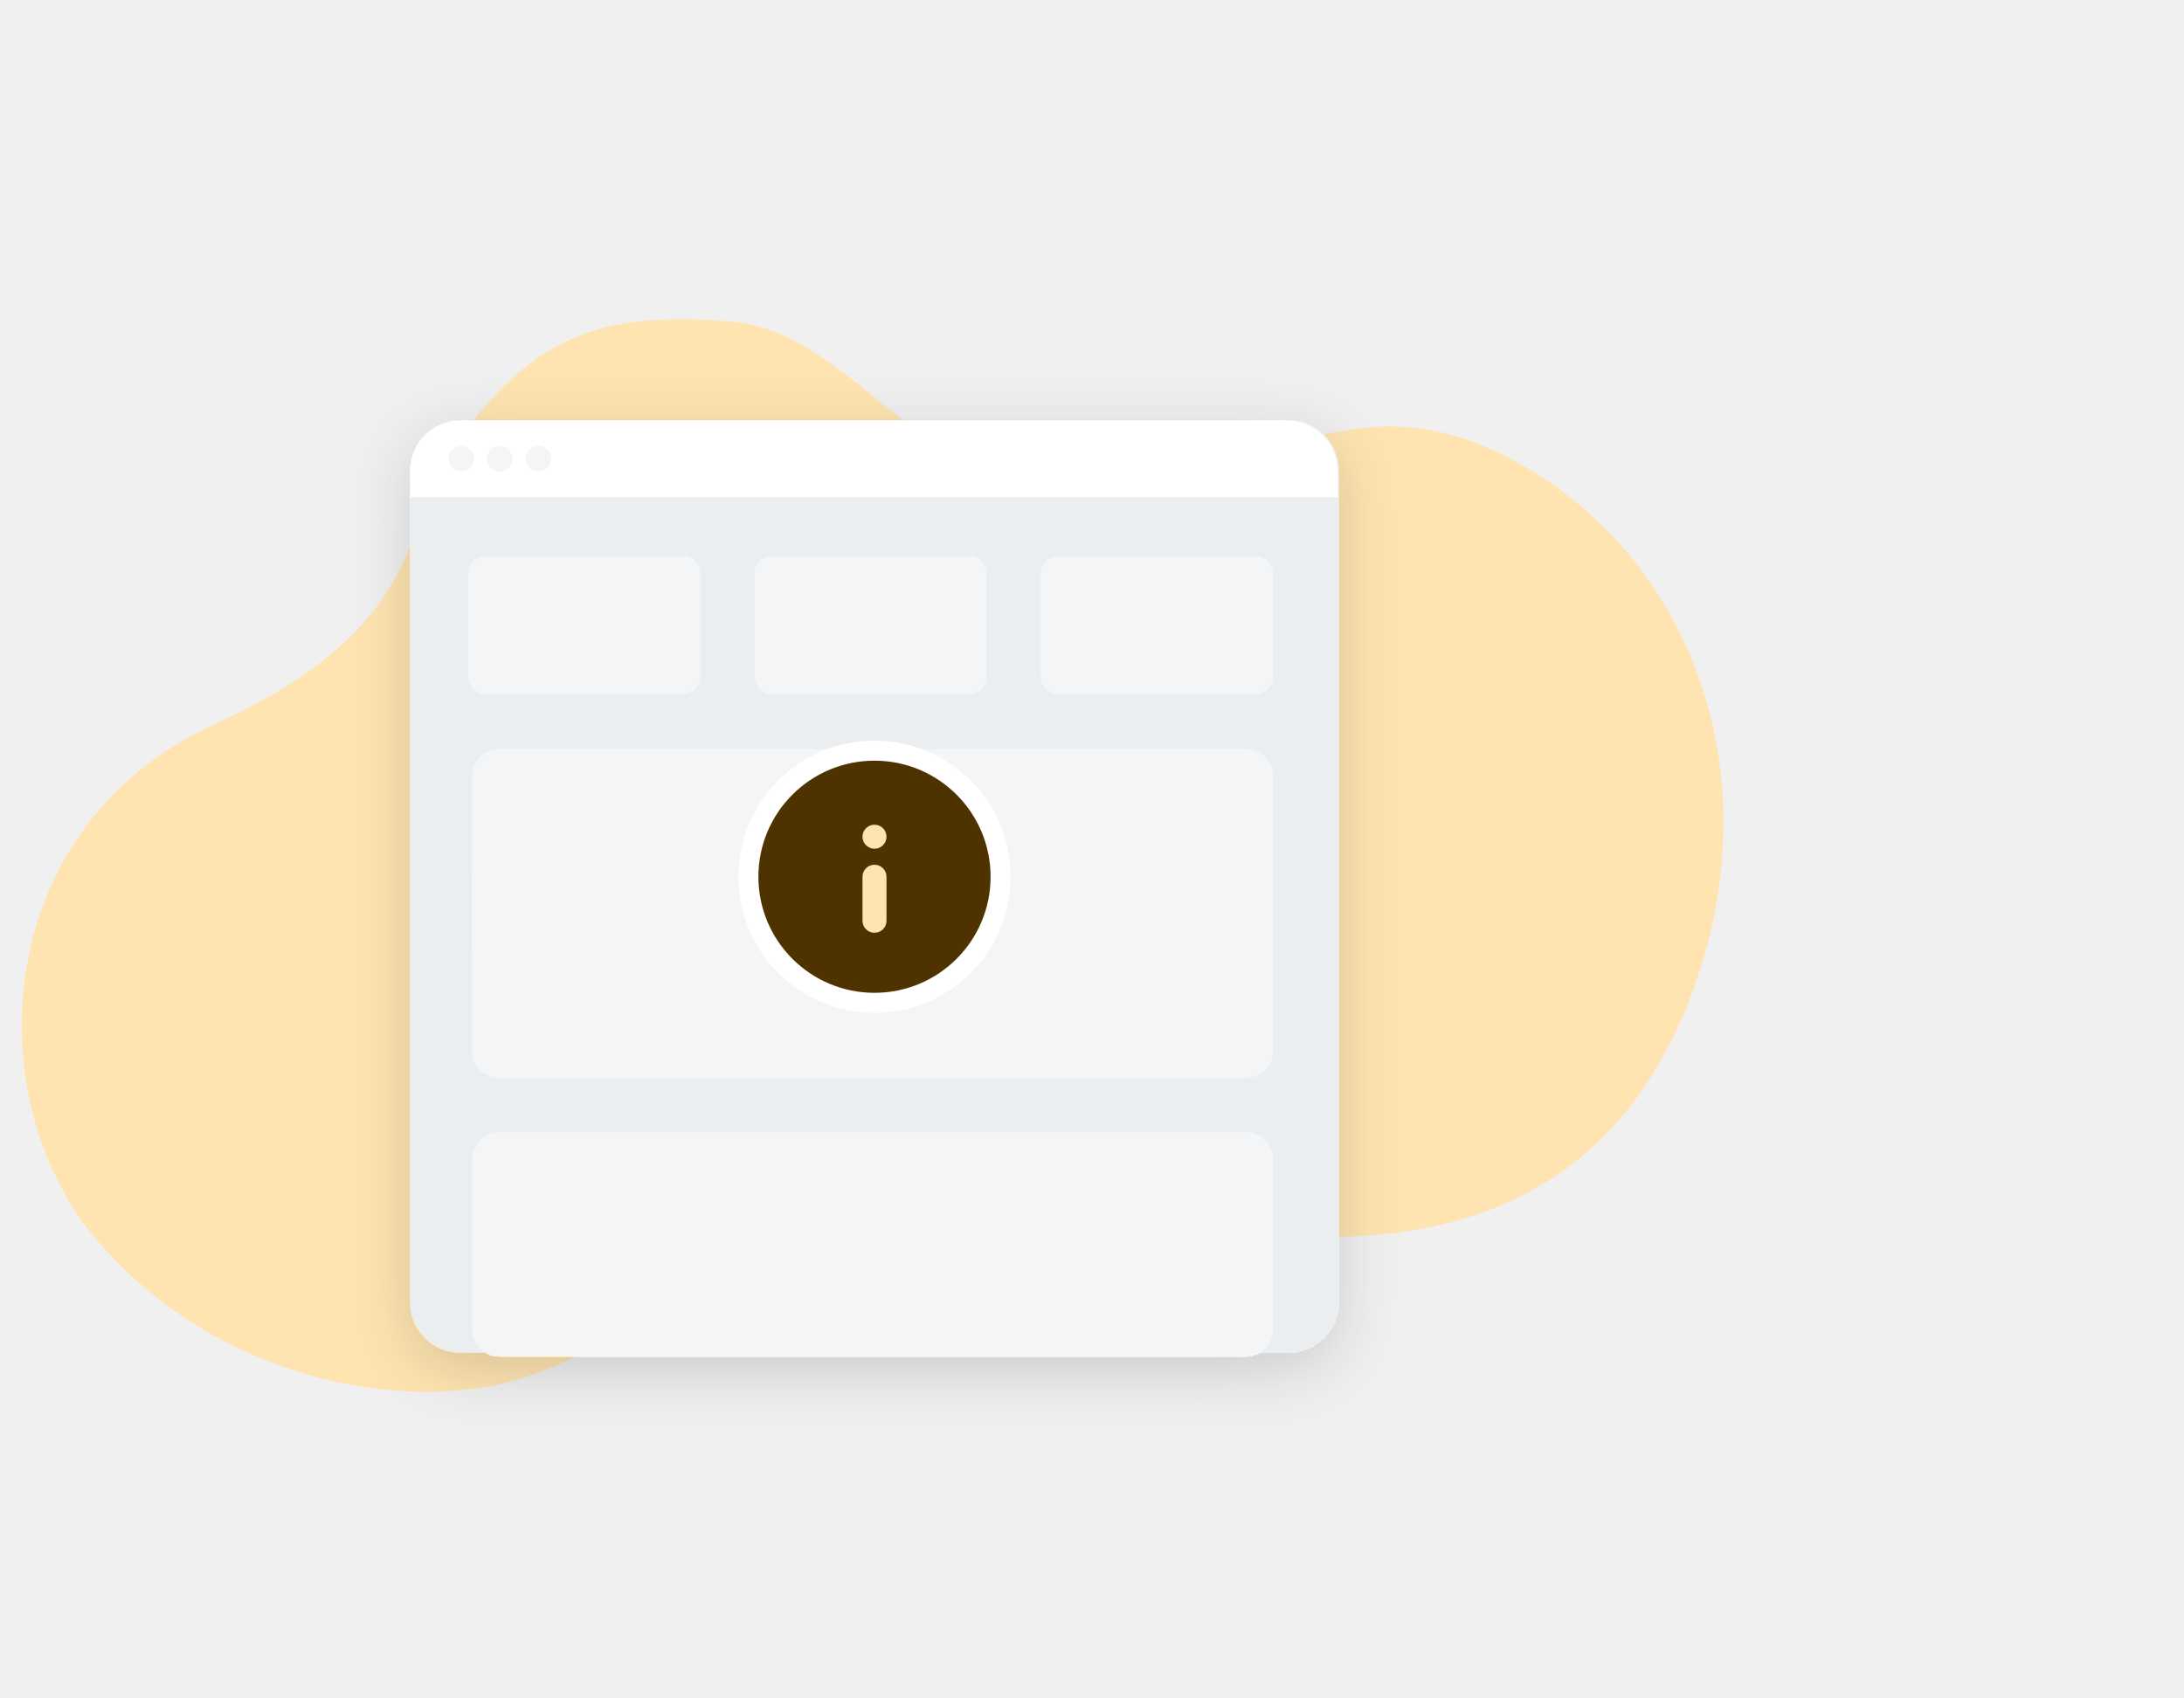
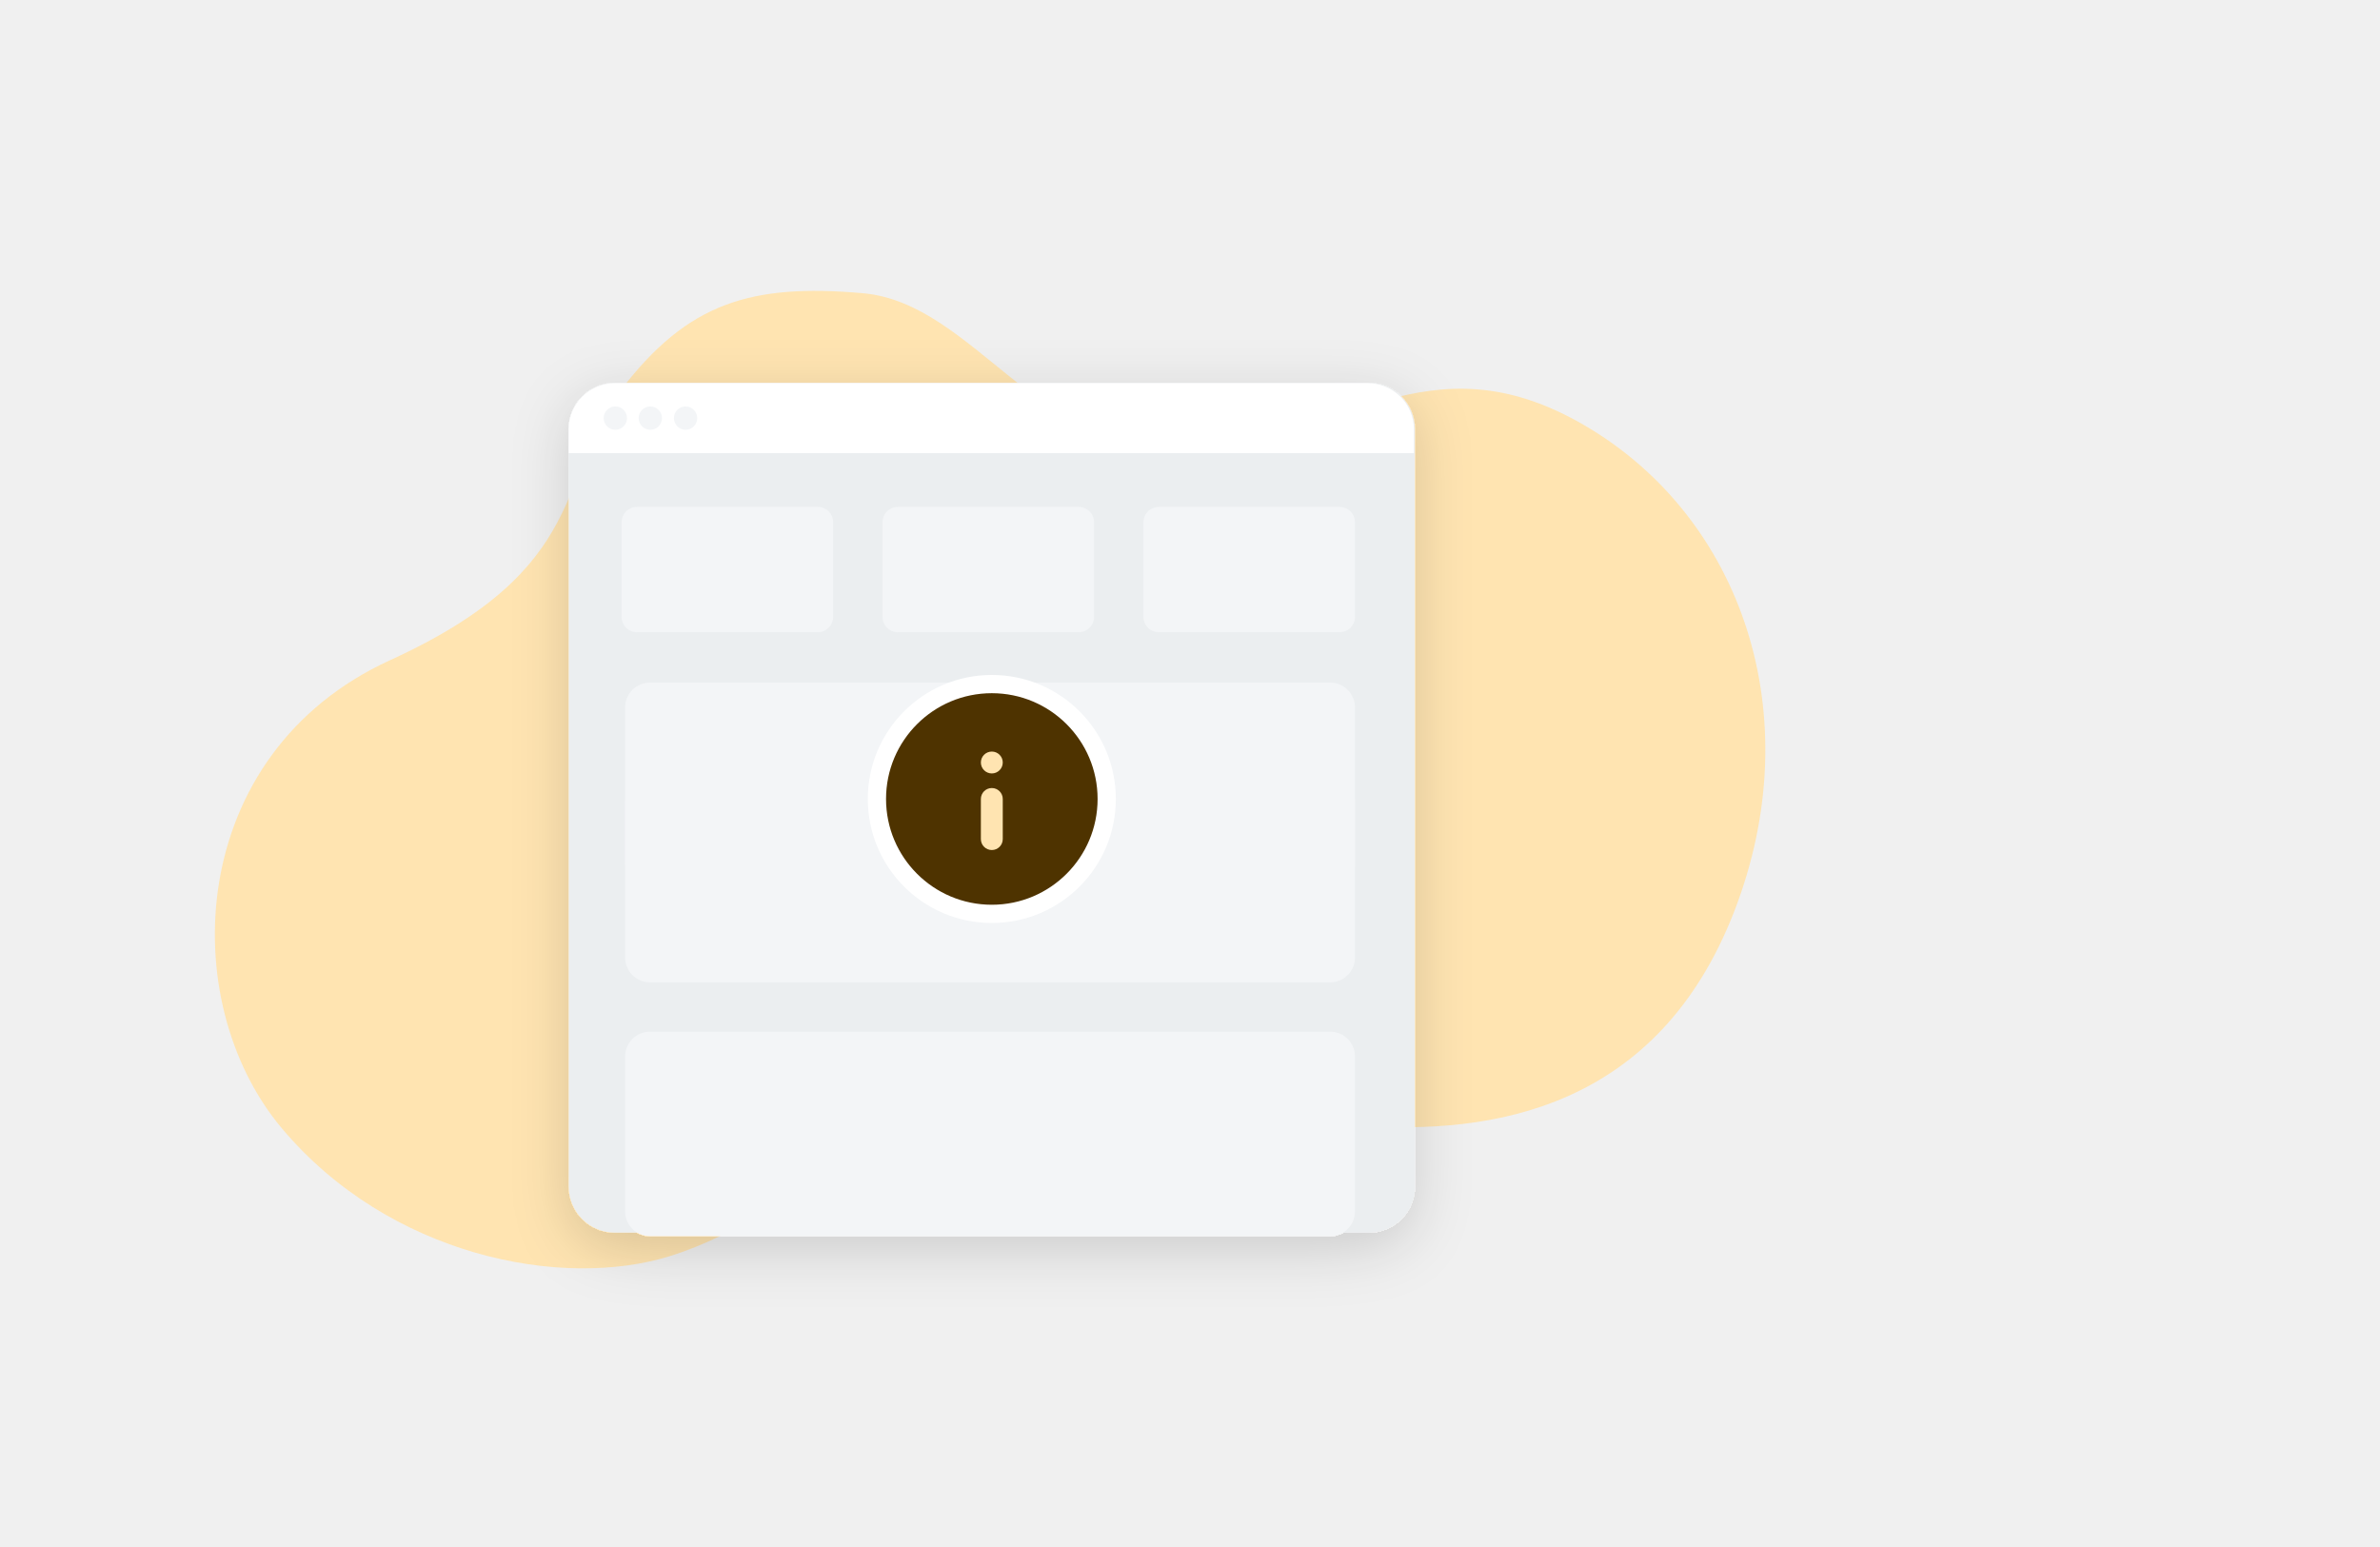
- <svg xmlns="http://www.w3.org/2000/svg" width="301" height="234" viewBox="0 0 301 234" fill="none">
+ <svg xmlns="http://www.w3.org/2000/svg" width="360" height="234" viewBox="0 0 301 234" fill="none">
  <path d="M13.13 170.668C29.372 189.99 55.476 195.11 71.865 189.991C93.246 183.312 106.672 162.967 125.502 160.544C144.333 158.121 155.406 168.706 175.897 170.233C196.389 171.76 221.232 167.63 232.791 137.935C244.349 108.239 233.948 78.232 210.214 64.362C186.481 50.491 173.271 66.769 150.564 68.124C127.858 69.478 118.023 45.853 101.023 44.353C84.023 42.853 74.523 45.853 64.523 58.853C54.523 71.853 60.371 85.764 29.523 99.853C-1.324 113.942 -3.111 151.345 13.13 170.668Z" fill="#FFE4B1" />
  <g filter="url(#filter0_d_2705_17597)">
    <rect x="56.523" y="57.92" width="128" height="128.533" rx="6.983" fill="#EBEEF0" />
    <mask id="mask0_2705_17597" style="mask-type:alpha" maskUnits="userSpaceOnUse" x="56" y="57" width="129" height="132">
      <rect x="56.523" y="57.92" width="128" height="130.133" rx="6.983" fill="#DEE3E6" />
    </mask>
    <g mask="url(#mask0_2705_17597)">
      <rect x="65.057" y="117.653" width="110.4" height="30.933" rx="3.751" fill="#F3F5F7" />
      <rect x="65.057" y="103.253" width="110.4" height="30.933" rx="3.751" fill="#F3F5F7" />
      <rect x="65.057" y="156.053" width="110.4" height="30.933" rx="3.751" fill="#F3F5F7" />
      <rect width="32" height="18.947" rx="2.316" transform="matrix(1 0 0 -1 143.457 95.625)" fill="#F3F5F7" />
      <rect width="32" height="18.947" rx="2.316" transform="matrix(1 0 0 -1 103.99 95.6259)" fill="#F3F5F7" />
      <rect width="32" height="18.947" rx="2.316" transform="matrix(1 0 0 -1 64.5234 95.6259)" fill="#F3F5F7" />
    </g>
    <path d="M56.523 64.936C56.523 61.079 59.65 57.953 63.506 57.953H177.383C181.239 57.953 184.365 61.079 184.365 64.936V68.533H56.523V64.936Z" fill="white" />
    <rect x="61.813" y="61.48" width="3.527" height="3.527" rx="1.763" fill="#F3F5F7" />
    <rect x="67.104" y="61.48" width="3.527" height="3.527" rx="1.763" fill="#F3F5F7" />
    <rect x="72.437" y="61.48" width="3.527" height="3.527" rx="1.763" fill="#F3F5F7" />
  </g>
  <circle cx="120.523" cy="120.853" r="17.379" fill="#4E3300" stroke="white" stroke-width="2.759" />
  <circle cx="1.655" cy="1.655" r="1.655" transform="matrix(1 0 0 -1 118.868 116.991)" fill="#FFE4B1" />
  <rect width="3.31" height="9.379" rx="1.655" transform="matrix(1 0 0 -1 118.868 128.577)" fill="#FFE4B1" />
  <defs>
    <filter id="filter0_d_2705_17597" x="47.99" y="51.52" width="145.067" height="146.133" filterUnits="userSpaceOnUse" color-interpolation-filters="sRGB">
      <feFlood flood-opacity="0" result="BackgroundImageFix" />
      <feColorMatrix in="SourceAlpha" type="matrix" values="0 0 0 0 0 0 0 0 0 0 0 0 0 0 0 0 0 0 127 0" result="hardAlpha" />
      <feOffset dy="2.133" />
      <feGaussianBlur stdDeviation="4.267" />
      <feComposite in2="hardAlpha" operator="out" />
      <feColorMatrix type="matrix" values="0 0 0 0 0 0 0 0 0 0 0 0 0 0 0 0 0 0 0.15 0" />
      <feBlend mode="normal" in2="BackgroundImageFix" result="effect1_dropShadow_2705_17597" />
      <feBlend mode="normal" in="SourceGraphic" in2="effect1_dropShadow_2705_17597" result="shape" />
    </filter>
  </defs>
</svg>
